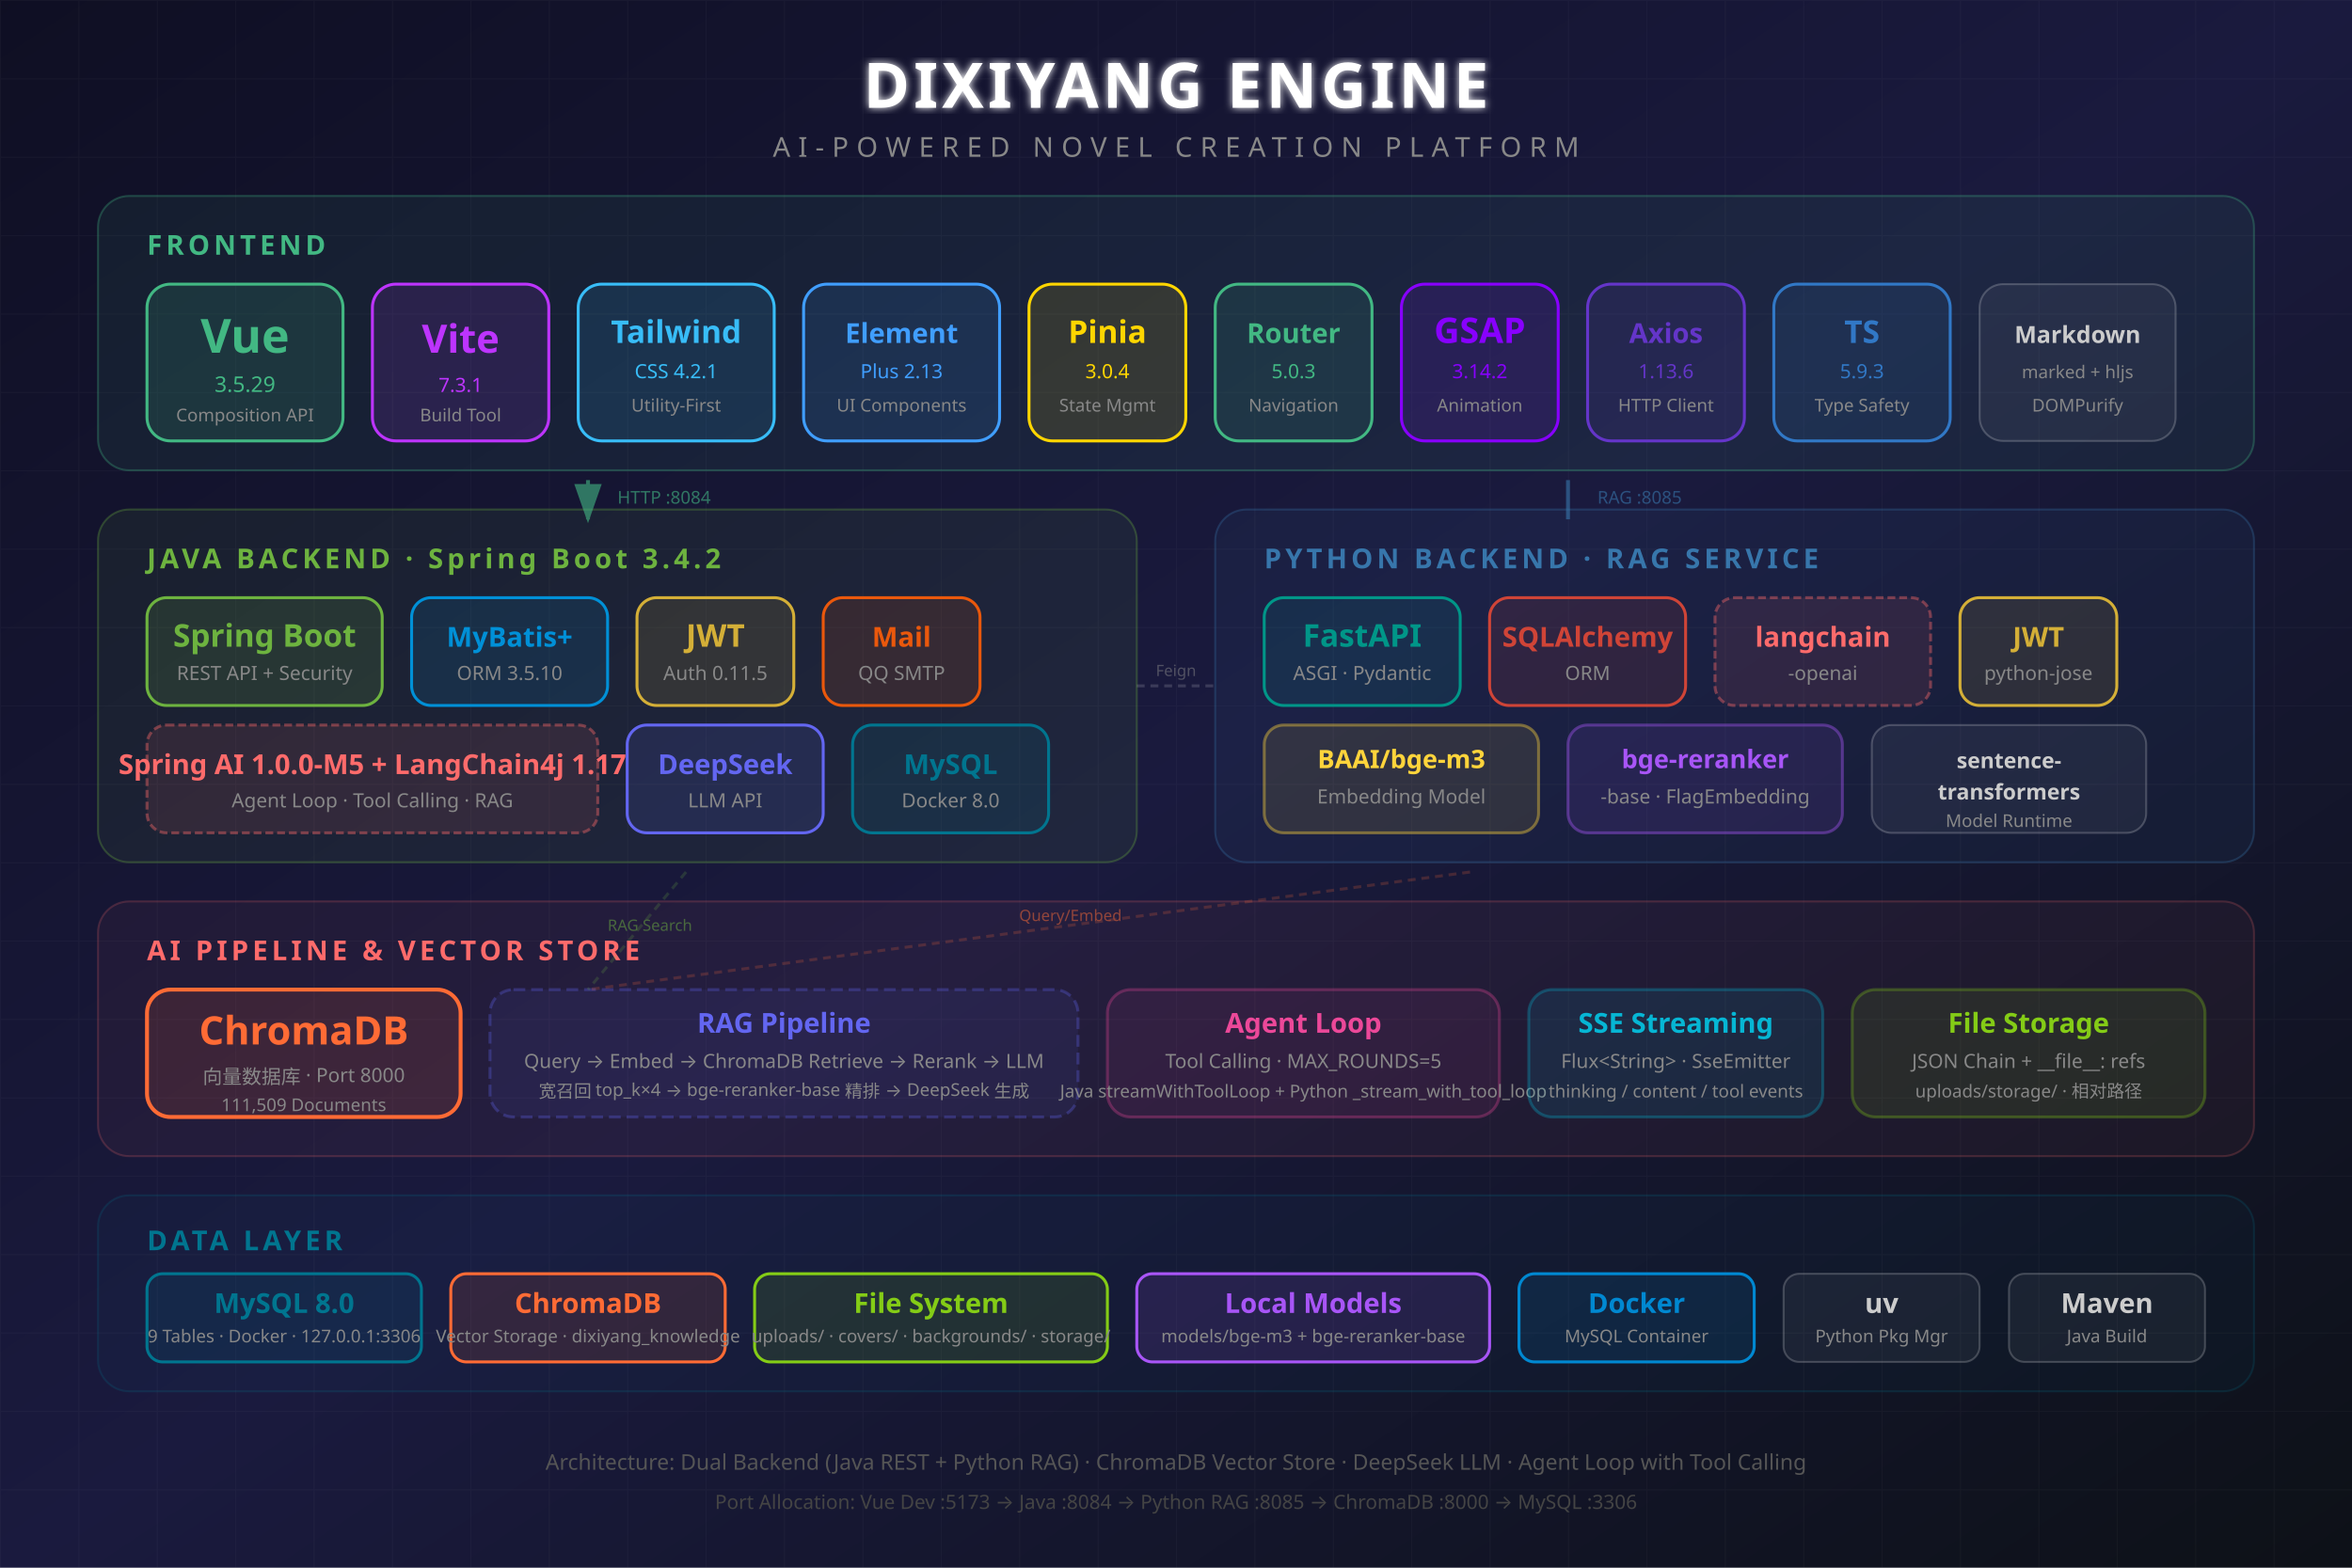
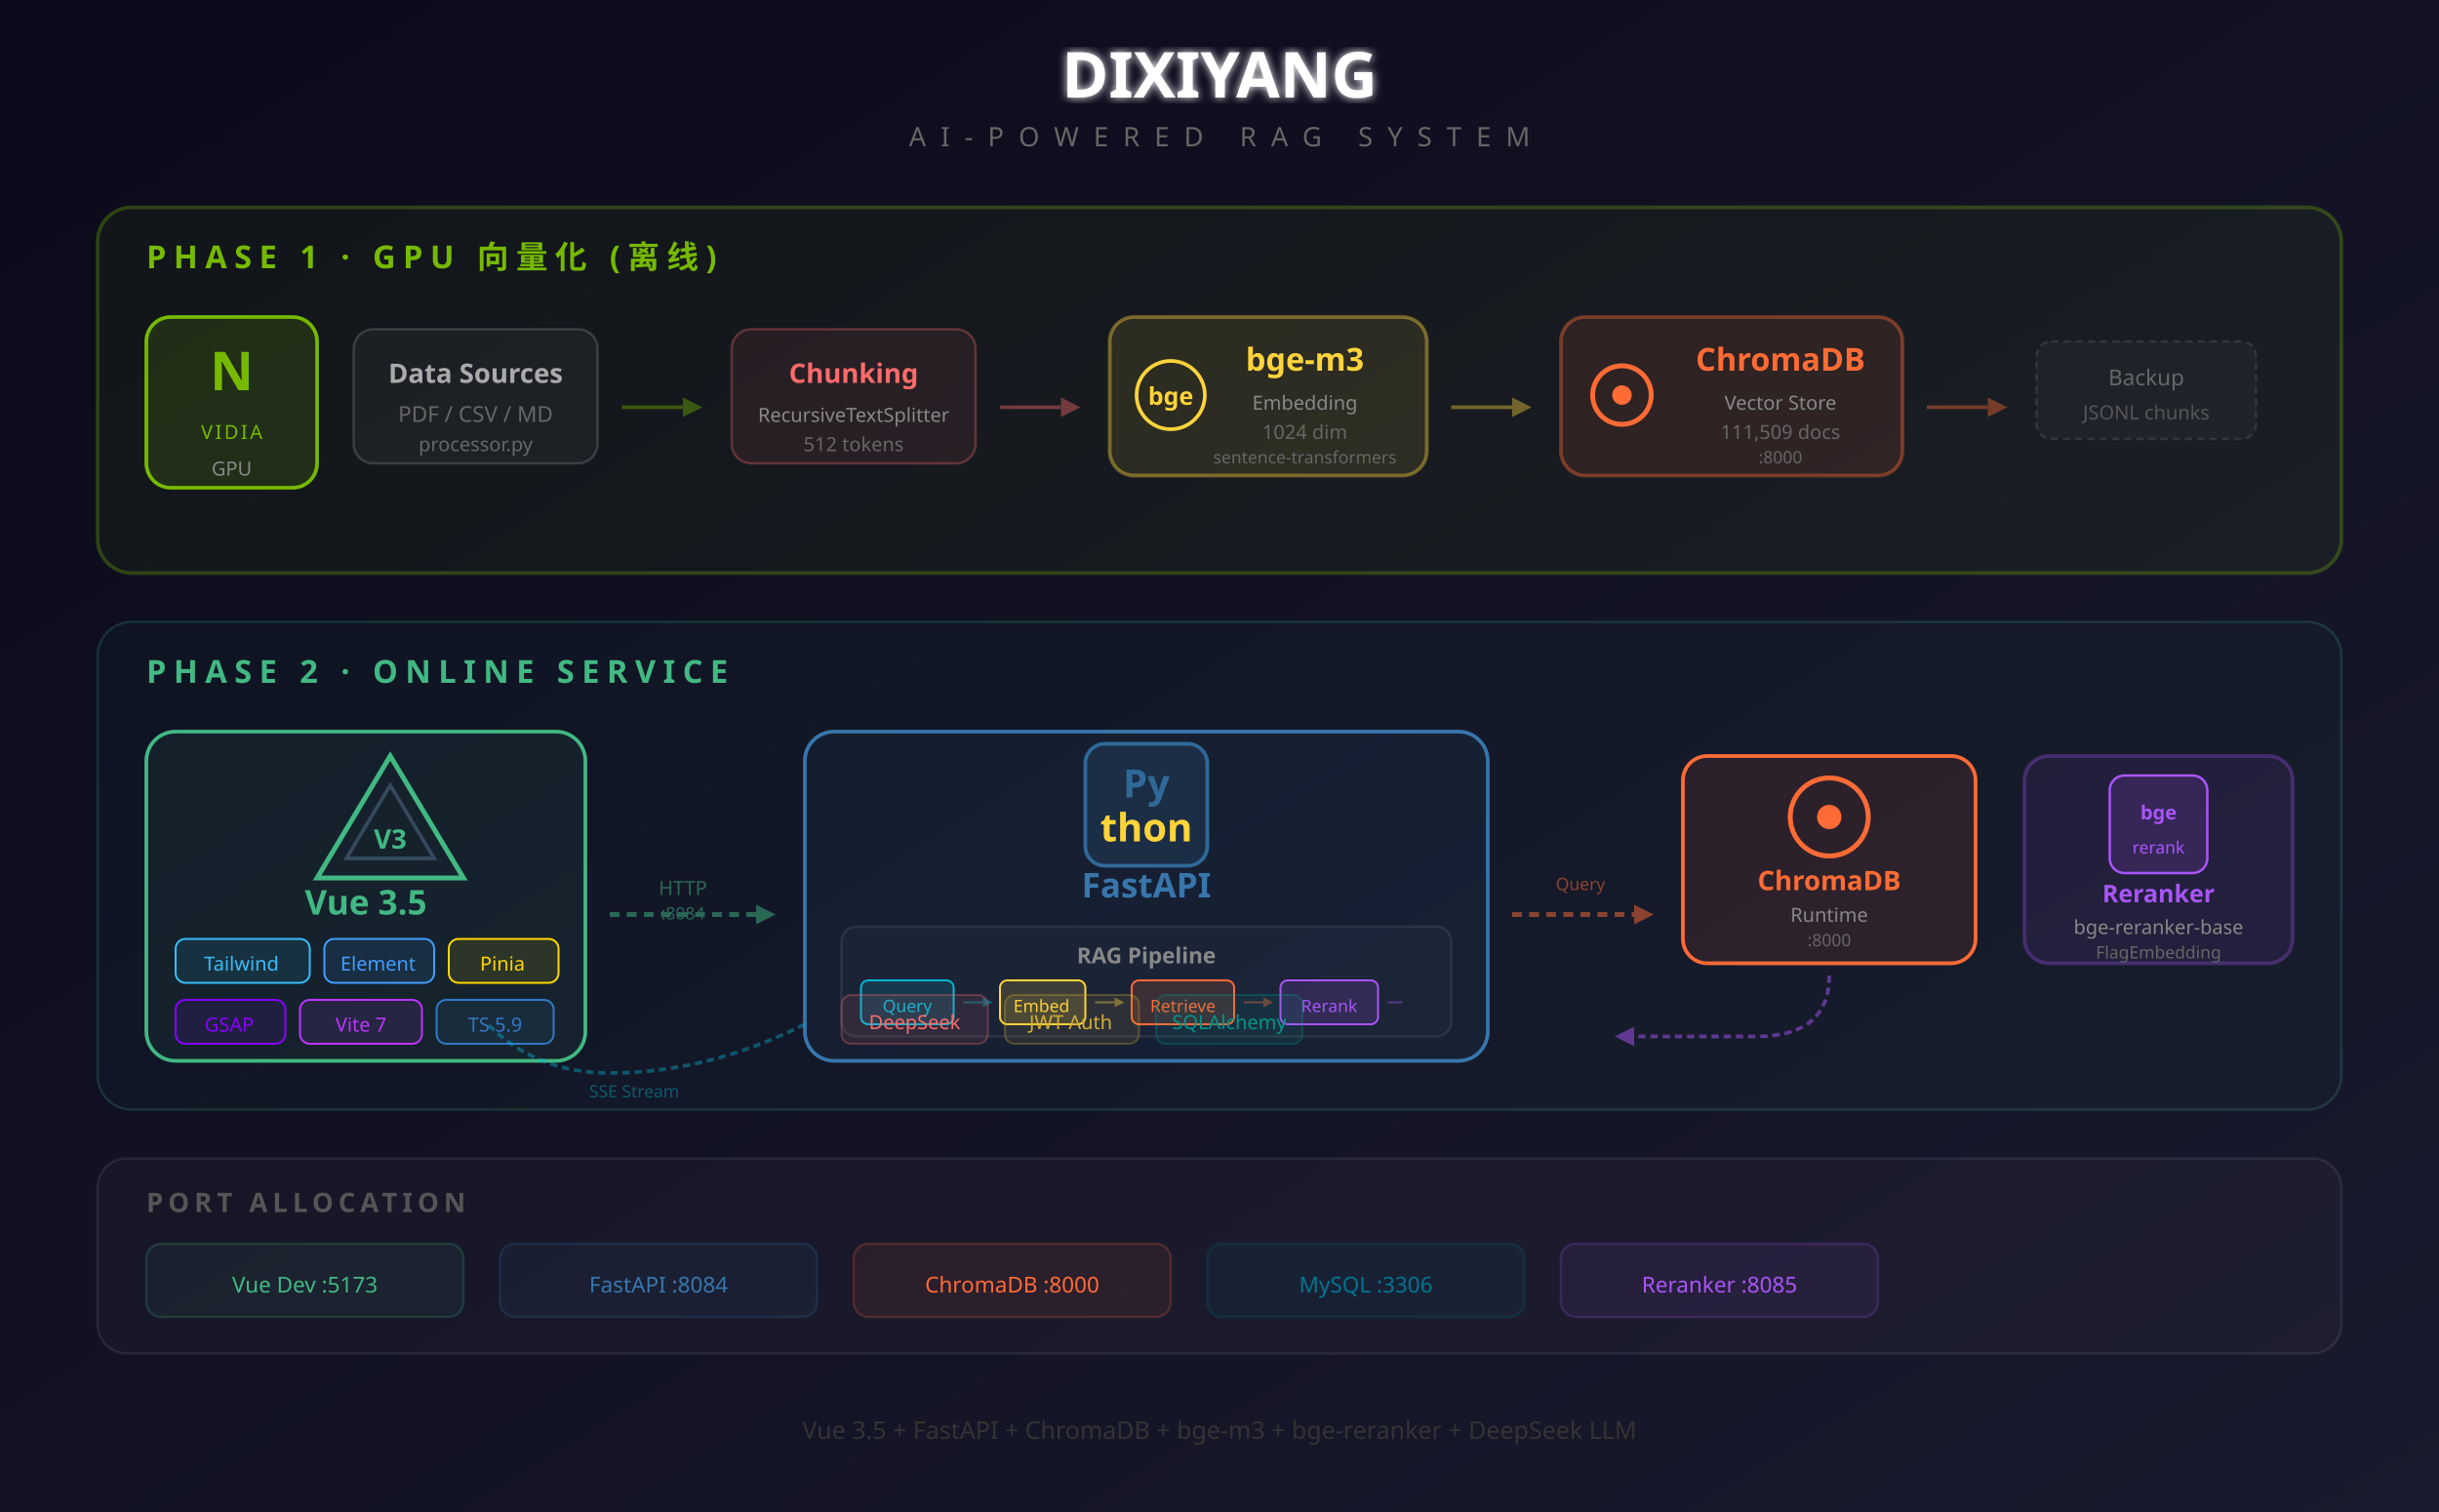
- <svg xmlns="http://www.w3.org/2000/svg" viewBox="0 0 1200 800" font-family="'Segoe UI', system-ui, -apple-system, sans-serif">
+ <svg xmlns="http://www.w3.org/2000/svg" viewBox="0 0 1000 620" font-family="'Segoe UI', system-ui, sans-serif">
  <defs>
-     <linearGradient id="bgGrad" x1="0%" y1="0%" x2="100%" y2="100%">
-       <stop offset="0%" style="stop-color:#0f0f23" />
-       <stop offset="50%" style="stop-color:#1a1a3e" />
-       <stop offset="100%" style="stop-color:#0d1117" />
-     </linearGradient>
-     <linearGradient id="vueGrad" x1="0%" y1="0%" x2="100%" y2="100%">
+     <linearGradient id="bg" x1="0%" y1="0%" x2="100%" y2="100%">
+       <stop offset="0%" style="stop-color:#0a0a1a" />
+       <stop offset="100%" style="stop-color:#1a1a2e" />
+     </linearGradient>
+     <linearGradient id="vueGrad" x1="0%" y1="0%" x2="0%" y2="100%">
      <stop offset="0%" style="stop-color:#42b883" />
      <stop offset="100%" style="stop-color:#35495e" />
    </linearGradient>
-     <linearGradient id="springGrad" x1="0%" y1="0%" x2="100%" y2="100%">
-       <stop offset="0%" style="stop-color:#6db33f" />
-       <stop offset="100%" style="stop-color:#5a9a2f" />
-     </linearGradient>
-     <linearGradient id="pythonGrad" x1="0%" y1="0%" x2="100%" y2="100%">
-       <stop offset="0%" style="stop-color:#3776ab" />
+     <linearGradient id="pyGrad" x1="0%" y1="0%" x2="100%" y2="0%">
+       <stop offset="0%" style="stop-color:#306998" />
      <stop offset="100%" style="stop-color:#ffd43b" />
    </linearGradient>
-     <linearGradient id="aiGrad" x1="0%" y1="0%" x2="100%" y2="100%">
-       <stop offset="0%" style="stop-color:#ff6b6b" />
-       <stop offset="100%" style="stop-color:#a855f7" />
-     </linearGradient>
-     <linearGradient id="dbGrad" x1="0%" y1="0%" x2="100%" y2="100%">
-       <stop offset="0%" style="stop-color:#00758f" />
-       <stop offset="100%" style="stop-color:#f29111" />
-     </linearGradient>
-     <linearGradient id="chromaGrad" x1="0%" y1="0%" x2="100%" y2="100%">
-       <stop offset="0%" style="stop-color:#ff6b35" />
-       <stop offset="100%" style="stop-color:#f7c948" />
+     <linearGradient id="cudaGrad" x1="0%" y1="0%" x2="100%" y2="0%">
+       <stop offset="0%" style="stop-color:#76b900" />
+       <stop offset="100%" style="stop-color:#5a8f00" />
    </linearGradient>
    <filter id="glow">
-       <feGaussianBlur stdDeviation="3" result="coloredBlur" />
+       <feGaussianBlur stdDeviation="2" result="blur" />
      <feMerge>
-         <feMergeNode in="coloredBlur" />
-         <feMergeNode in="SourceGraphic" />
-       </feMerge>
-     </filter>
-     <filter id="softGlow">
-       <feGaussianBlur stdDeviation="2" result="coloredBlur" />
-       <feMerge>
-         <feMergeNode in="coloredBlur" />
+         <feMergeNode in="blur" />
        <feMergeNode in="SourceGraphic" />
      </feMerge>
    </filter>
  </defs>
-   <rect width="1200" height="800" fill="url(#bgGrad)" />
-   <g opacity="0.03">
-     <pattern id="grid" width="40" height="40" patternUnits="userSpaceOnUse">
-       <path d="M 40 0 L 0 0 0 40" fill="none" stroke="white" stroke-width="1" />
-     </pattern>
-     <rect width="1200" height="800" fill="url(#grid)" />
+   <rect width="1000" height="620" fill="url(#bg)" />
+   <text x="500" y="40" text-anchor="middle" fill="white" font-size="26" font-weight="800" filter="url(#glow)">DIXIYANG</text>
+   <text x="500" y="60" text-anchor="middle" fill="#666" font-size="11" letter-spacing="6">AI-POWERED RAG SYSTEM</text>
+   <g transform="translate(40, 85)">
+     <rect x="0" y="0" width="920" height="150" rx="14" fill="rgba(118,185,0,0.06)" stroke="rgba(118,185,0,0.3)" stroke-width="1.5" />
+     <text x="20" y="25" fill="#76b900" font-size="13" font-weight="700" letter-spacing="3">PHASE 1 · GPU 向量化 (离线)</text>
+     <g transform="translate(20, 45)">
+       <rect width="70" height="70" rx="10" fill="rgba(118,185,0,0.15)" stroke="#76b900" stroke-width="1.5" />
+       <text x="35" y="30" text-anchor="middle" fill="#76b900" font-size="22" font-weight="900">N</text>
+       <text x="35" y="50" text-anchor="middle" fill="#76b900" font-size="8" letter-spacing="1">VIDIA</text>
+       <text x="35" y="65" text-anchor="middle" fill="#888" font-size="8">GPU</text>
+     </g>
+     <g transform="translate(105, 50)">
+       <rect width="100" height="55" rx="8" fill="rgba(255,255,255,0.04)" stroke="rgba(255,255,255,0.15)" stroke-width="1" />
+       <text x="50" y="22" text-anchor="middle" fill="#aaa" font-size="11" font-weight="600">Data Sources</text>
+       <text x="50" y="38" text-anchor="middle" fill="#666" font-size="9">PDF / CSV / MD</text>
+       <text x="50" y="50" text-anchor="middle" fill="#666" font-size="8">processor.py</text>
+     </g>
+     <g opacity="0.4">
+       <line x1="215" y1="82" x2="240" y2="82" stroke="#76b900" stroke-width="1.5" />
+       <polygon points="240,78 248,82 240,86" fill="#76b900" />
+     </g>
+     <g transform="translate(260, 50)">
+       <rect width="100" height="55" rx="8" fill="rgba(255,107,107,0.08)" stroke="rgba(255,107,107,0.3)" stroke-width="1" />
+       <text x="50" y="22" text-anchor="middle" fill="#ff6b6b" font-size="11" font-weight="600">Chunking</text>
+       <text x="50" y="38" text-anchor="middle" fill="#888" font-size="8">RecursiveTextSplitter</text>
+       <text x="50" y="50" text-anchor="middle" fill="#666" font-size="8">512 tokens</text>
+     </g>
+     <g opacity="0.4">
+       <line x1="370" y1="82" x2="395" y2="82" stroke="#ff6b6b" stroke-width="1.5" />
+       <polygon points="395,78 403,82 395,86" fill="#ff6b6b" />
+     </g>
+     <g transform="translate(415, 45)">
+       <rect width="130" height="65" rx="10" fill="rgba(255,212,59,0.1)" stroke="rgba(255,212,59,0.4)" stroke-width="1.5" />
+       <circle cx="25" cy="32" r="14" fill="none" stroke="#ffd43b" stroke-width="1.5" />
+       <text x="25" y="36" text-anchor="middle" fill="#ffd43b" font-size="10" font-weight="700">bge</text>
+       <text x="80" y="22" text-anchor="middle" fill="#ffd43b" font-size="13" font-weight="700">bge-m3</text>
+       <text x="80" y="38" text-anchor="middle" fill="#888" font-size="8">Embedding</text>
+       <text x="80" y="50" text-anchor="middle" fill="#666" font-size="8">1024 dim</text>
+       <text x="80" y="60" text-anchor="middle" fill="#666" font-size="7">sentence-transformers</text>
+     </g>
+     <g opacity="0.4">
+       <line x1="555" y1="82" x2="580" y2="82" stroke="#ffd43b" stroke-width="1.5" />
+       <polygon points="580,78 588,82 580,86" fill="#ffd43b" />
+     </g>
+     <g transform="translate(600, 45)">
+       <rect width="140" height="65" rx="10" fill="rgba(255,107,53,0.1)" stroke="rgba(255,107,53,0.4)" stroke-width="1.5" />
+       <circle cx="25" cy="32" r="12" fill="none" stroke="#ff6b35" stroke-width="2" />
+       <circle cx="25" cy="32" r="4" fill="#ff6b35" />
+       <text x="90" y="22" text-anchor="middle" fill="#ff6b35" font-size="13" font-weight="700">ChromaDB</text>
+       <text x="90" y="38" text-anchor="middle" fill="#888" font-size="8">Vector Store</text>
+       <text x="90" y="50" text-anchor="middle" fill="#666" font-size="8">111,509 docs</text>
+       <text x="90" y="60" text-anchor="middle" fill="#666" font-size="7">:8000</text>
+     </g>
+     <g opacity="0.4">
+       <line x1="750" y1="82" x2="775" y2="82" stroke="#ff6b35" stroke-width="1.5" />
+       <polygon points="775,78 783,82 775,86" fill="#ff6b35" />
+     </g>
+     <g transform="translate(795, 55)">
+       <rect width="90" height="40" rx="6" fill="rgba(255,255,255,0.03)" stroke="rgba(255,255,255,0.1)" stroke-width="1" stroke-dasharray="3,2" />
+       <text x="45" y="18" text-anchor="middle" fill="#666" font-size="9">Backup</text>
+       <text x="45" y="32" text-anchor="middle" fill="#555" font-size="8">JSONL chunks</text>
+     </g>
  </g>
-   <text x="600" y="55" text-anchor="middle" fill="white" font-size="32" font-weight="800" letter-spacing="2" filter="url(#softGlow)">
-     DIXIYANG ENGINE
+   <g transform="translate(40, 255)">
+     <rect x="0" y="0" width="920" height="200" rx="14" fill="rgba(66,184,131,0.04)" stroke="rgba(66,184,131,0.2)" stroke-width="1" />
+     <text x="20" y="25" fill="#42b883" font-size="13" font-weight="700" letter-spacing="3">PHASE 2 · ONLINE SERVICE</text>
+     <g transform="translate(20, 45)">
+       <rect width="180" height="135" rx="12" fill="rgba(66,184,131,0.08)" stroke="#42b883" stroke-width="1.5" />
+       <g transform="translate(70, 10)">
+         <polygon points="30,0 60,50 0,50" fill="none" stroke="#42b883" stroke-width="2" />
+         <polygon points="30,12 48,42 12,42" fill="none" stroke="#35495e" stroke-width="1.5" />
+         <text x="30" y="38" text-anchor="middle" fill="#42b883" font-size="11" font-weight="800">V3</text>
+       </g>
+       <text x="90" y="75" text-anchor="middle" fill="#42b883" font-size="14" font-weight="700">Vue 3.5</text>
+       <g transform="translate(12, 85)">
+         <rect width="55" height="18" rx="4" fill="rgba(56,189,248,0.1)" stroke="#38bdf8" stroke-width="0.8" />
+         <text x="27" y="13" text-anchor="middle" fill="#38bdf8" font-size="8">Tailwind</text>
+       </g>
+       <g transform="translate(73, 85)">
+         <rect width="45" height="18" rx="4" fill="rgba(64,158,255,0.1)" stroke="#409eff" stroke-width="0.8" />
+         <text x="22" y="13" text-anchor="middle" fill="#409eff" font-size="8">Element</text>
+       </g>
+       <g transform="translate(124, 85)">
+         <rect width="45" height="18" rx="4" fill="rgba(255,214,0,0.1)" stroke="#ffd600" stroke-width="0.8" />
+         <text x="22" y="13" text-anchor="middle" fill="#ffd600" font-size="8">Pinia</text>
+       </g>
+       <g transform="translate(12, 110)">
+         <rect width="45" height="18" rx="4" fill="rgba(136,0,255,0.1)" stroke="#8800ff" stroke-width="0.8" />
+         <text x="22" y="13" text-anchor="middle" fill="#8800ff" font-size="8">GSAP</text>
+       </g>
+       <g transform="translate(63, 110)">
+         <rect width="50" height="18" rx="4" fill="rgba(189,52,254,0.1)" stroke="#bd34fe" stroke-width="0.8" />
+         <text x="25" y="13" text-anchor="middle" fill="#bd34fe" font-size="8">Vite 7</text>
+       </g>
+       <g transform="translate(119, 110)">
+         <rect width="48" height="18" rx="4" fill="rgba(49,120,198,0.1)" stroke="#3178c6" stroke-width="0.8" />
+         <text x="24" y="13" text-anchor="middle" fill="#3178c6" font-size="8">TS 5.9</text>
+       </g>
+     </g>
+     <g opacity="0.5">
+       <path d="M 210 120 Q 250 120 270 120" stroke="#42b883" stroke-width="2" fill="none" stroke-dasharray="4,3" />
+       <polygon points="270,116 278,120 270,124" fill="#42b883" />
+       <text x="240" y="112" text-anchor="middle" fill="#42b883" font-size="8">HTTP</text>
+       <text x="240" y="122" text-anchor="middle" fill="#42b883" font-size="7">:8084</text>
+     </g>
+     <g transform="translate(290, 45)">
+       <rect width="280" height="135" rx="12" fill="rgba(55,118,171,0.08)" stroke="#3776ab" stroke-width="1.5" />
+       <g transform="translate(115, 5)">
+         <rect width="50" height="50" rx="8" fill="rgba(48,105,152,0.2)" stroke="#306998" stroke-width="1.5" />
+         <text x="25" y="22" text-anchor="middle" fill="#306998" font-size="16" font-weight="900">Py</text>
+         <text x="25" y="40" text-anchor="middle" fill="#ffd43b" font-size="16" font-weight="900">thon</text>
+       </g>
+       <text x="140" y="68" text-anchor="middle" fill="#3776ab" font-size="14" font-weight="700">FastAPI</text>
+       <g transform="translate(15, 80)">
+         <rect width="250" height="45" rx="6" fill="rgba(255,255,255,0.02)" stroke="rgba(255,255,255,0.08)" stroke-width="1" />
+         <text x="125" y="15" text-anchor="middle" fill="#888" font-size="9" font-weight="600">RAG Pipeline</text>
+         <g transform="translate(8, 22)">
+           <rect width="38" height="18" rx="3" fill="rgba(6,182,212,0.15)" stroke="#06b6d4" stroke-width="0.8" />
+           <text x="19" y="13" text-anchor="middle" fill="#06b6d4" font-size="7">Query</text>
+         </g>
+         <g opacity="0.4">
+           <line x1="50" y1="31" x2="58" y2="31" stroke="#06b6d4" stroke-width="0.8" />
+           <polygon points="58,29 62,31 58,33" fill="#06b6d4" />
+         </g>
+         <g transform="translate(65, 22)">
+           <rect width="35" height="18" rx="3" fill="rgba(255,212,59,0.15)" stroke="#ffd43b" stroke-width="0.8" />
+           <text x="17" y="13" text-anchor="middle" fill="#ffd43b" font-size="7">Embed</text>
+         </g>
+         <g opacity="0.4">
+           <line x1="104" y1="31" x2="112" y2="31" stroke="#ffd43b" stroke-width="0.8" />
+           <polygon points="112,29 116,31 112,33" fill="#ffd43b" />
+         </g>
+         <g transform="translate(119, 22)">
+           <rect width="42" height="18" rx="3" fill="rgba(255,107,53,0.15)" stroke="#ff6b35" stroke-width="0.8" />
+           <text x="21" y="13" text-anchor="middle" fill="#ff6b35" font-size="7">Retrieve</text>
+         </g>
+         <g opacity="0.4">
+           <line x1="165" y1="31" x2="173" y2="31" stroke="#ff6b35" stroke-width="0.8" />
+           <polygon points="173,29 177,31 173,33" fill="#ff6b35" />
+         </g>
+         <g transform="translate(180, 22)">
+           <rect width="40" height="18" rx="3" fill="rgba(168,85,247,0.15)" stroke="#a855f7" stroke-width="0.8" />
+           <text x="20" y="13" text-anchor="middle" fill="#a855f7" font-size="7">Rerank</text>
+         </g>
+         <g opacity="0.4">
+           <line x1="224" y1="31" x2="230" y2="31" stroke="#a855f7" stroke-width="0.8" />
+         </g>
+       </g>
+       <g transform="translate(15, 108)">
+         <rect width="60" height="20" rx="4" fill="rgba(255,107,107,0.1)" stroke="rgba(255,107,107,0.3)" stroke-width="0.8" />
+         <text x="30" y="14" text-anchor="middle" fill="#ff6b6b" font-size="8">DeepSeek</text>
+       </g>
+       <g transform="translate(82, 108)">
+         <rect width="55" height="20" rx="4" fill="rgba(212,175,55,0.1)" stroke="rgba(212,175,55,0.3)" stroke-width="0.8" />
+         <text x="27" y="14" text-anchor="middle" fill="#d4af37" font-size="8">JWT Auth</text>
+       </g>
+       <g transform="translate(144, 108)">
+         <rect width="60" height="20" rx="4" fill="rgba(0,150,136,0.1)" stroke="rgba(0,150,136,0.3)" stroke-width="0.8" />
+         <text x="30" y="14" text-anchor="middle" fill="#009688" font-size="8">SQLAlchemy</text>
+       </g>
+     </g>
+     <g opacity="0.5">
+       <path d="M 580 120 L 630 120" stroke="#ff6b35" stroke-width="2" fill="none" stroke-dasharray="4,3" />
+       <polygon points="630,116 638,120 630,124" fill="#ff6b35" />
+       <text x="608" y="110" text-anchor="middle" fill="#ff6b35" font-size="7">Query</text>
+     </g>
+     <g transform="translate(650, 55)">
+       <rect width="120" height="85" rx="10" fill="rgba(255,107,53,0.1)" stroke="#ff6b35" stroke-width="1.5" />
+       <circle cx="60" cy="25" r="16" fill="none" stroke="#ff6b35" stroke-width="2" />
+       <circle cx="60" cy="25" r="5" fill="#ff6b35" />
+       <text x="60" y="55" text-anchor="middle" fill="#ff6b35" font-size="11" font-weight="700">ChromaDB</text>
+       <text x="60" y="68" text-anchor="middle" fill="#888" font-size="8">Runtime</text>
+       <text x="60" y="78" text-anchor="middle" fill="#666" font-size="7">:8000</text>
+     </g>
+     <g opacity="0.5">
+       <path d="M 710 145 Q 710 170 680 170 L 630 170" stroke="#a855f7" stroke-width="1.5" fill="none" stroke-dasharray="3,2" />
+       <polygon points="630,166 622,170 630,174" fill="#a855f7" />
+     </g>
+     <g transform="translate(790, 55)">
+       <rect width="110" height="85" rx="10" fill="rgba(168,85,247,0.08)" stroke="rgba(168,85,247,0.3)" stroke-width="1.5" />
+       <g transform="translate(35, 8)">
+         <rect width="40" height="40" rx="6" fill="rgba(168,85,247,0.15)" stroke="#a855f7" stroke-width="1" />
+         <text x="20" y="18" text-anchor="middle" fill="#a855f7" font-size="8" font-weight="700">bge</text>
+         <text x="20" y="32" text-anchor="middle" fill="#a855f7" font-size="7">rerank</text>
+       </g>
+       <text x="55" y="60" text-anchor="middle" fill="#a855f7" font-size="10" font-weight="700">Reranker</text>
+       <text x="55" y="73" text-anchor="middle" fill="#888" font-size="8">bge-reranker-base</text>
+       <text x="55" y="83" text-anchor="middle" fill="#666" font-size="7">FlagEmbedding</text>
+     </g>
+     <g opacity="0.4">
+       <path d="M 290 165 Q 250 185 210 185 Q 180 185 160 165" stroke="#06b6d4" stroke-width="1.5" fill="none" stroke-dasharray="3,2" />
+       <text x="220" y="195" text-anchor="middle" fill="#06b6d4" font-size="7">SSE Stream</text>
+     </g>
+   </g>
+   <g transform="translate(40, 475)">
+     <rect x="0" y="0" width="920" height="80" rx="12" fill="rgba(255,255,255,0.02)" stroke="rgba(255,255,255,0.08)" stroke-width="1" />
+     <text x="20" y="22" fill="#555" font-size="11" font-weight="600" letter-spacing="2">PORT ALLOCATION</text>
+     <g transform="translate(20, 35)">
+       <rect width="130" height="30" rx="6" fill="rgba(66,184,131,0.08)" stroke="rgba(66,184,131,0.2)" stroke-width="1" />
+       <text x="65" y="20" text-anchor="middle" fill="#42b883" font-size="9">Vue Dev :5173</text>
+     </g>
+     <g transform="translate(165, 35)">
+       <rect width="130" height="30" rx="6" fill="rgba(55,118,171,0.08)" stroke="rgba(55,118,171,0.2)" stroke-width="1" />
+       <text x="65" y="20" text-anchor="middle" fill="#3776ab" font-size="9">FastAPI :8084</text>
+     </g>
+     <g transform="translate(310, 35)">
+       <rect width="130" height="30" rx="6" fill="rgba(255,107,53,0.08)" stroke="rgba(255,107,53,0.2)" stroke-width="1" />
+       <text x="65" y="20" text-anchor="middle" fill="#ff6b35" font-size="9">ChromaDB :8000</text>
+     </g>
+     <g transform="translate(455, 35)">
+       <rect width="130" height="30" rx="6" fill="rgba(0,117,143,0.08)" stroke="rgba(0,117,143,0.2)" stroke-width="1" />
+       <text x="65" y="20" text-anchor="middle" fill="#00758f" font-size="9">MySQL :3306</text>
+     </g>
+     <g transform="translate(600, 35)">
+       <rect width="130" height="30" rx="6" fill="rgba(168,85,247,0.08)" stroke="rgba(168,85,247,0.2)" stroke-width="1" />
+       <text x="65" y="20" text-anchor="middle" fill="#a855f7" font-size="9">Reranker :8085</text>
+     </g>
+   </g>
+   <text x="500" y="590" text-anchor="middle" fill="#333" font-size="10">
+     Vue 3.5 + FastAPI + ChromaDB + bge-m3 + bge-reranker + DeepSeek LLM
  </text>
-   <text x="600" y="80" text-anchor="middle" fill="#888" font-size="14" letter-spacing="4">
-     AI-POWERED NOVEL CREATION PLATFORM
-   </text>
-   <g transform="translate(50, 100)">
-     <rect x="0" y="0" width="1100" height="140" rx="16" fill="rgba(66,184,131,0.08)" stroke="rgba(66,184,131,0.3)" stroke-width="1" />
-     <text x="25" y="30" fill="#42b883" font-size="14" font-weight="700" letter-spacing="2">FRONTEND</text>
-     <g transform="translate(25, 45)">
-       <rect x="0" y="0" width="100" height="80" rx="12" fill="rgba(66,184,131,0.15)" stroke="#42b883" stroke-width="1.5" />
-       <text x="50" y="35" text-anchor="middle" fill="#42b883" font-size="24" font-weight="800">Vue</text>
-       <text x="50" y="55" text-anchor="middle" fill="#42b883" font-size="11">3.5.29</text>
-       <text x="50" y="70" text-anchor="middle" fill="#888" font-size="9">Composition API</text>
-     </g>
-     <g transform="translate(140, 45)">
-       <rect x="0" y="0" width="90" height="80" rx="12" fill="rgba(189,52,254,0.12)" stroke="#bd34fe" stroke-width="1.5" />
-       <text x="45" y="35" text-anchor="middle" fill="#bd34fe" font-size="20" font-weight="800">Vite</text>
-       <text x="45" y="55" text-anchor="middle" fill="#bd34fe" font-size="10">7.3.1</text>
-       <text x="45" y="70" text-anchor="middle" fill="#888" font-size="9">Build Tool</text>
-     </g>
-     <g transform="translate(245, 45)">
-       <rect x="0" y="0" width="100" height="80" rx="12" fill="rgba(56,189,248,0.12)" stroke="#38bdf8" stroke-width="1.5" />
-       <text x="50" y="30" text-anchor="middle" fill="#38bdf8" font-size="16" font-weight="700">Tailwind</text>
-       <text x="50" y="48" text-anchor="middle" fill="#38bdf8" font-size="10">CSS 4.2.1</text>
-       <text x="50" y="65" text-anchor="middle" fill="#888" font-size="9">Utility-First</text>
-     </g>
-     <g transform="translate(360, 45)">
-       <rect x="0" y="0" width="100" height="80" rx="12" fill="rgba(64,158,255,0.12)" stroke="#409eff" stroke-width="1.5" />
-       <text x="50" y="30" text-anchor="middle" fill="#409eff" font-size="14" font-weight="700">Element</text>
-       <text x="50" y="48" text-anchor="middle" fill="#409eff" font-size="10">Plus 2.13</text>
-       <text x="50" y="65" text-anchor="middle" fill="#888" font-size="9">UI Components</text>
-     </g>
-     <g transform="translate(475, 45)">
-       <rect x="0" y="0" width="80" height="80" rx="12" fill="rgba(255,214,0,0.12)" stroke="#ffd600" stroke-width="1.5" />
-       <text x="40" y="30" text-anchor="middle" fill="#ffd600" font-size="16" font-weight="700">Pinia</text>
-       <text x="40" y="48" text-anchor="middle" fill="#ffd600" font-size="10">3.0.4</text>
-       <text x="40" y="65" text-anchor="middle" fill="#888" font-size="9">State Mgmt</text>
-     </g>
-     <g transform="translate(570, 45)">
-       <rect x="0" y="0" width="80" height="80" rx="12" fill="rgba(66,184,131,0.12)" stroke="#42b883" stroke-width="1.5" />
-       <text x="40" y="30" text-anchor="middle" fill="#42b883" font-size="14" font-weight="700">Router</text>
-       <text x="40" y="48" text-anchor="middle" fill="#42b883" font-size="10">5.0.3</text>
-       <text x="40" y="65" text-anchor="middle" fill="#888" font-size="9">Navigation</text>
-     </g>
-     <g transform="translate(665, 45)">
-       <rect x="0" y="0" width="80" height="80" rx="12" fill="rgba(136,0,255,0.12)" stroke="#8800ff" stroke-width="1.5" />
-       <text x="40" y="30" text-anchor="middle" fill="#8800ff" font-size="18" font-weight="800">GSAP</text>
-       <text x="40" y="48" text-anchor="middle" fill="#8800ff" font-size="10">3.14.2</text>
-       <text x="40" y="65" text-anchor="middle" fill="#888" font-size="9">Animation</text>
-     </g>
-     <g transform="translate(760, 45)">
-       <rect x="0" y="0" width="80" height="80" rx="12" fill="rgba(100,53,202,0.12)" stroke="#6435c9" stroke-width="1.5" />
-       <text x="40" y="30" text-anchor="middle" fill="#6435c9" font-size="14" font-weight="700">Axios</text>
-       <text x="40" y="48" text-anchor="middle" fill="#6435c9" font-size="10">1.13.6</text>
-       <text x="40" y="65" text-anchor="middle" fill="#888" font-size="9">HTTP Client</text>
-     </g>
-     <g transform="translate(855, 45)">
-       <rect x="0" y="0" width="90" height="80" rx="12" fill="rgba(49,120,198,0.12)" stroke="#3178c6" stroke-width="1.5" />
-       <text x="45" y="30" text-anchor="middle" fill="#3178c6" font-size="16" font-weight="700">TS</text>
-       <text x="45" y="48" text-anchor="middle" fill="#3178c6" font-size="10">5.9.3</text>
-       <text x="45" y="65" text-anchor="middle" fill="#888" font-size="9">Type Safety</text>
-     </g>
-     <g transform="translate(960, 45)">
-       <rect x="0" y="0" width="100" height="80" rx="12" fill="rgba(255,255,255,0.05)" stroke="rgba(255,255,255,0.2)" stroke-width="1" />
-       <text x="50" y="30" text-anchor="middle" fill="#ccc" font-size="12" font-weight="600">Markdown</text>
-       <text x="50" y="48" text-anchor="middle" fill="#888" font-size="9">marked + hljs</text>
-       <text x="50" y="65" text-anchor="middle" fill="#888" font-size="9">DOMPurify</text>
-     </g>
-   </g>
-   <g transform="translate(50, 260)">
-     <rect x="0" y="0" width="530" height="180" rx="16" fill="rgba(109,179,63,0.08)" stroke="rgba(109,179,63,0.3)" stroke-width="1" />
-     <text x="25" y="30" fill="#6db33f" font-size="14" font-weight="700" letter-spacing="2">JAVA BACKEND · Spring Boot 3.4.2</text>
-     <g transform="translate(25, 45)">
-       <rect x="0" y="0" width="120" height="55" rx="10" fill="rgba(109,179,63,0.15)" stroke="#6db33f" stroke-width="1.5" />
-       <text x="60" y="25" text-anchor="middle" fill="#6db33f" font-size="16" font-weight="800">Spring Boot</text>
-       <text x="60" y="42" text-anchor="middle" fill="#888" font-size="10">REST API + Security</text>
-     </g>
-     <g transform="translate(160, 45)">
-       <rect x="0" y="0" width="100" height="55" rx="10" fill="rgba(0,144,215,0.12)" stroke="#0090d7" stroke-width="1.5" />
-       <text x="50" y="25" text-anchor="middle" fill="#0090d7" font-size="14" font-weight="700">MyBatis+</text>
-       <text x="50" y="42" text-anchor="middle" fill="#888" font-size="10">ORM 3.5.10</text>
-     </g>
-     <g transform="translate(275, 45)">
-       <rect x="0" y="0" width="80" height="55" rx="10" fill="rgba(212,175,55,0.12)" stroke="#d4af37" stroke-width="1.5" />
-       <text x="40" y="25" text-anchor="middle" fill="#d4af37" font-size="16" font-weight="700">JWT</text>
-       <text x="40" y="42" text-anchor="middle" fill="#888" font-size="10">Auth 0.11.5</text>
-     </g>
-     <g transform="translate(370, 45)">
-       <rect x="0" y="0" width="80" height="55" rx="10" fill="rgba(234,88,12,0.12)" stroke="#ea580c" stroke-width="1.5" />
-       <text x="40" y="25" text-anchor="middle" fill="#ea580c" font-size="14" font-weight="700">Mail</text>
-       <text x="40" y="42" text-anchor="middle" fill="#888" font-size="10">QQ SMTP</text>
-     </g>
-     <g transform="translate(25, 110)">
-       <rect x="0" y="0" width="230" height="55" rx="10" fill="rgba(255,107,107,0.1)" stroke="rgba(255,107,107,0.4)" stroke-width="1.5" stroke-dasharray="4,2" />
-       <text x="115" y="25" text-anchor="middle" fill="#ff6b6b" font-size="14" font-weight="700">Spring AI 1.0.0-M5 + LangChain4j 1.17</text>
-       <text x="115" y="42" text-anchor="middle" fill="#888" font-size="10">Agent Loop · Tool Calling · RAG</text>
-     </g>
-     <g transform="translate(270, 110)">
-       <rect x="0" y="0" width="100" height="55" rx="10" fill="rgba(99,102,241,0.12)" stroke="#6366f1" stroke-width="1.5" />
-       <text x="50" y="25" text-anchor="middle" fill="#6366f1" font-size="14" font-weight="700">DeepSeek</text>
-       <text x="50" y="42" text-anchor="middle" fill="#888" font-size="10">LLM API</text>
-     </g>
-     <g transform="translate(385, 110)">
-       <rect x="0" y="0" width="100" height="55" rx="10" fill="rgba(0,117,143,0.12)" stroke="#00758f" stroke-width="1.5" />
-       <text x="50" y="25" text-anchor="middle" fill="#00758f" font-size="14" font-weight="700">MySQL</text>
-       <text x="50" y="42" text-anchor="middle" fill="#888" font-size="10">Docker 8.0</text>
-     </g>
-   </g>
-   <g transform="translate(620, 260)">
-     <rect x="0" y="0" width="530" height="180" rx="16" fill="rgba(55,118,171,0.08)" stroke="rgba(55,118,171,0.3)" stroke-width="1" />
-     <text x="25" y="30" fill="#3776ab" font-size="14" font-weight="700" letter-spacing="2">PYTHON BACKEND · RAG SERVICE</text>
-     <g transform="translate(25, 45)">
-       <rect x="0" y="0" width="100" height="55" rx="10" fill="rgba(0,150,136,0.12)" stroke="#009688" stroke-width="1.5" />
-       <text x="50" y="25" text-anchor="middle" fill="#009688" font-size="16" font-weight="800">FastAPI</text>
-       <text x="50" y="42" text-anchor="middle" fill="#888" font-size="10">ASGI · Pydantic</text>
-     </g>
-     <g transform="translate(140, 45)">
-       <rect x="0" y="0" width="100" height="55" rx="10" fill="rgba(207,68,55,0.12)" stroke="#cf4437" stroke-width="1.5" />
-       <text x="50" y="25" text-anchor="middle" fill="#cf4437" font-size="14" font-weight="700">SQLAlchemy</text>
-       <text x="50" y="42" text-anchor="middle" fill="#888" font-size="10">ORM</text>
-     </g>
-     <g transform="translate(255, 45)">
-       <rect x="0" y="0" width="110" height="55" rx="10" fill="rgba(255,107,107,0.1)" stroke="rgba(255,107,107,0.4)" stroke-width="1.5" stroke-dasharray="4,2" />
-       <text x="55" y="25" text-anchor="middle" fill="#ff6b6b" font-size="14" font-weight="700">langchain</text>
-       <text x="55" y="42" text-anchor="middle" fill="#888" font-size="10">-openai</text>
-     </g>
-     <g transform="translate(380, 45)">
-       <rect x="0" y="0" width="80" height="55" rx="10" fill="rgba(212,175,55,0.12)" stroke="#d4af37" stroke-width="1.5" />
-       <text x="40" y="25" text-anchor="middle" fill="#d4af37" font-size="14" font-weight="700">JWT</text>
-       <text x="40" y="42" text-anchor="middle" fill="#888" font-size="10">python-jose</text>
-     </g>
-     <g transform="translate(25, 110)">
-       <rect x="0" y="0" width="140" height="55" rx="10" fill="rgba(255,212,59,0.1)" stroke="rgba(255,212,59,0.4)" stroke-width="1.5" />
-       <text x="70" y="22" text-anchor="middle" fill="#ffd43b" font-size="13" font-weight="700">BAAI/bge-m3</text>
-       <text x="70" y="40" text-anchor="middle" fill="#888" font-size="10">Embedding Model</text>
-     </g>
-     <g transform="translate(180, 110)">
-       <rect x="0" y="0" width="140" height="55" rx="10" fill="rgba(168,85,247,0.1)" stroke="rgba(168,85,247,0.4)" stroke-width="1.5" />
-       <text x="70" y="22" text-anchor="middle" fill="#a855f7" font-size="13" font-weight="700">bge-reranker</text>
-       <text x="70" y="40" text-anchor="middle" fill="#888" font-size="10">-base · FlagEmbedding</text>
-     </g>
-     <g transform="translate(335, 110)">
-       <rect x="0" y="0" width="140" height="55" rx="10" fill="rgba(255,255,255,0.05)" stroke="rgba(255,255,255,0.2)" stroke-width="1" />
-       <text x="70" y="22" text-anchor="middle" fill="#ccc" font-size="11" font-weight="600">sentence-</text>
-       <text x="70" y="38" text-anchor="middle" fill="#ccc" font-size="11" font-weight="600">transformers</text>
-       <text x="70" y="52" text-anchor="middle" fill="#888" font-size="9">Model Runtime</text>
-     </g>
-   </g>
-   <g transform="translate(50, 460)">
-     <rect x="0" y="0" width="1100" height="130" rx="16" fill="rgba(255,107,107,0.05)" stroke="rgba(255,107,107,0.2)" stroke-width="1" />
-     <text x="25" y="30" fill="#ff6b6b" font-size="14" font-weight="700" letter-spacing="2">AI PIPELINE &amp; VECTOR STORE</text>
-     <g transform="translate(25, 45)">
-       <rect x="0" y="0" width="160" height="65" rx="12" fill="rgba(255,107,53,0.12)" stroke="#ff6b35" stroke-width="2" />
-       <text x="80" y="28" text-anchor="middle" fill="#ff6b35" font-size="20" font-weight="800">ChromaDB</text>
-       <text x="80" y="48" text-anchor="middle" fill="#888" font-size="10">向量数据库 · Port 8000</text>
-       <text x="80" y="62" text-anchor="middle" fill="#888" font-size="9">111,509 Documents</text>
-     </g>
-     <g transform="translate(200, 45)">
-       <rect x="0" y="0" width="300" height="65" rx="12" fill="rgba(99,102,241,0.08)" stroke="rgba(99,102,241,0.3)" stroke-width="1.5" stroke-dasharray="6,3" />
-       <text x="150" y="22" text-anchor="middle" fill="#6366f1" font-size="14" font-weight="700">RAG Pipeline</text>
-       <text x="150" y="40" text-anchor="middle" fill="#888" font-size="10">Query → Embed → ChromaDB Retrieve → Rerank → LLM</text>
-       <text x="150" y="55" text-anchor="middle" fill="#888" font-size="9">宽召回 top_k×4 → bge-reranker-base 精排 → DeepSeek 生成</text>
-     </g>
-     <g transform="translate(515, 45)">
-       <rect x="0" y="0" width="200" height="65" rx="12" fill="rgba(236,72,153,0.08)" stroke="rgba(236,72,153,0.3)" stroke-width="1.5" />
-       <text x="100" y="22" text-anchor="middle" fill="#ec4899" font-size="14" font-weight="700">Agent Loop</text>
-       <text x="100" y="40" text-anchor="middle" fill="#888" font-size="10">Tool Calling · MAX_ROUNDS=5</text>
-       <text x="100" y="55" text-anchor="middle" fill="#888" font-size="9">Java streamWithToolLoop + Python _stream_with_tool_loop</text>
-     </g>
-     <g transform="translate(730, 45)">
-       <rect x="0" y="0" width="150" height="65" rx="12" fill="rgba(6,182,212,0.1)" stroke="rgba(6,182,212,0.3)" stroke-width="1.5" />
-       <text x="75" y="22" text-anchor="middle" fill="#06b6d4" font-size="14" font-weight="700">SSE Streaming</text>
-       <text x="75" y="40" text-anchor="middle" fill="#888" font-size="10">Flux&lt;String&gt; · SseEmitter</text>
-       <text x="75" y="55" text-anchor="middle" fill="#888" font-size="9">thinking / content / tool events</text>
-     </g>
-     <g transform="translate(895, 45)">
-       <rect x="0" y="0" width="180" height="65" rx="12" fill="rgba(132,204,22,0.1)" stroke="rgba(132,204,22,0.3)" stroke-width="1.5" />
-       <text x="90" y="22" text-anchor="middle" fill="#84cc16" font-size="14" font-weight="700">File Storage</text>
-       <text x="90" y="40" text-anchor="middle" fill="#888" font-size="10">JSON Chain + __file__: refs</text>
-       <text x="90" y="55" text-anchor="middle" fill="#888" font-size="9">uploads/storage/ · 相对路径</text>
-     </g>
-   </g>
-   <g transform="translate(50, 610)">
-     <rect x="0" y="0" width="1100" height="100" rx="16" fill="rgba(0,117,143,0.05)" stroke="rgba(0,117,143,0.2)" stroke-width="1" />
-     <text x="25" y="28" fill="#00758f" font-size="14" font-weight="700" letter-spacing="2">DATA LAYER</text>
-     <g transform="translate(25, 40)">
-       <rect x="0" y="0" width="140" height="45" rx="8" fill="rgba(0,117,143,0.12)" stroke="#00758f" stroke-width="1.5" />
-       <text x="70" y="20" text-anchor="middle" fill="#00758f" font-size="14" font-weight="700">MySQL 8.0</text>
-       <text x="70" y="35" text-anchor="middle" fill="#888" font-size="9">9 Tables · Docker · 127.0.0.1:3306</text>
-     </g>
-     <g transform="translate(180, 40)">
-       <rect x="0" y="0" width="140" height="45" rx="8" fill="rgba(255,107,53,0.12)" stroke="#ff6b35" stroke-width="1.5" />
-       <text x="70" y="20" text-anchor="middle" fill="#ff6b35" font-size="14" font-weight="700">ChromaDB</text>
-       <text x="70" y="35" text-anchor="middle" fill="#888" font-size="9">Vector Storage · dixiyang_knowledge</text>
-     </g>
-     <g transform="translate(335, 40)">
-       <rect x="0" y="0" width="180" height="45" rx="8" fill="rgba(132,204,22,0.12)" stroke="#84cc16" stroke-width="1.5" />
-       <text x="90" y="20" text-anchor="middle" fill="#84cc16" font-size="14" font-weight="700">File System</text>
-       <text x="90" y="35" text-anchor="middle" fill="#888" font-size="9">uploads/ · covers/ · backgrounds/ · storage/</text>
-     </g>
-     <g transform="translate(530, 40)">
-       <rect x="0" y="0" width="180" height="45" rx="8" fill="rgba(168,85,247,0.12)" stroke="#a855f7" stroke-width="1.5" />
-       <text x="90" y="20" text-anchor="middle" fill="#a855f7" font-size="14" font-weight="700">Local Models</text>
-       <text x="90" y="35" text-anchor="middle" fill="#888" font-size="9">models/bge-m3 + bge-reranker-base</text>
-     </g>
-     <g transform="translate(725, 40)">
-       <rect x="0" y="0" width="120" height="45" rx="8" fill="rgba(0,136,209,0.12)" stroke="#0088d1" stroke-width="1.5" />
-       <text x="60" y="20" text-anchor="middle" fill="#0088d1" font-size="14" font-weight="700">Docker</text>
-       <text x="60" y="35" text-anchor="middle" fill="#888" font-size="9">MySQL Container</text>
-     </g>
-     <g transform="translate(860, 40)">
-       <rect x="0" y="0" width="100" height="45" rx="8" fill="rgba(255,255,255,0.05)" stroke="rgba(255,255,255,0.2)" stroke-width="1" />
-       <text x="50" y="20" text-anchor="middle" fill="#ccc" font-size="14" font-weight="700">uv</text>
-       <text x="50" y="35" text-anchor="middle" fill="#888" font-size="9">Python Pkg Mgr</text>
-     </g>
-     <g transform="translate(975, 40)">
-       <rect x="0" y="0" width="100" height="45" rx="8" fill="rgba(255,255,255,0.05)" stroke="rgba(255,255,255,0.2)" stroke-width="1" />
-       <text x="50" y="20" text-anchor="middle" fill="#ccc" font-size="14" font-weight="700">Maven</text>
-       <text x="50" y="35" text-anchor="middle" fill="#888" font-size="9">Java Build</text>
-     </g>
-   </g>
-   <g opacity="0.6">
-     <line x1="300" y1="245" x2="300" y2="265" stroke="#42b883" stroke-width="2" marker-end="url(#arrowGreen)" />
-     <text x="315" y="257" fill="#42b883" font-size="9">HTTP :8084</text>
-   </g>
-   <g opacity="0.6">
-     <line x1="800" y1="245" x2="800" y2="265" stroke="#3776ab" stroke-width="2" />
-     <text x="815" y="257" fill="#3776ab" font-size="9">RAG :8085</text>
-   </g>
-   <g opacity="0.5">
-     <line x1="580" y1="350" x2="620" y2="350" stroke="rgba(255,255,255,0.3)" stroke-width="1.5" stroke-dasharray="4,3" />
-     <text x="600" y="345" text-anchor="middle" fill="#888" font-size="8">Feign</text>
-   </g>
-   <g opacity="0.5">
-     <line x1="750" y1="445" x2="300" y2="505" stroke="rgba(255,107,53,0.4)" stroke-width="1.5" stroke-dasharray="4,3" />
-     <text x="520" y="470" fill="#ff6b35" font-size="8">Query/Embed</text>
-   </g>
-   <g opacity="0.5">
-     <line x1="350" y1="445" x2="300" y2="505" stroke="rgba(109,179,63,0.4)" stroke-width="1.5" stroke-dasharray="4,3" />
-     <text x="310" y="475" fill="#6db33f" font-size="8">RAG Search</text>
-   </g>
-   <text x="600" y="750" text-anchor="middle" fill="#555" font-size="11">
-     Architecture: Dual Backend (Java REST + Python RAG) · ChromaDB Vector Store · DeepSeek LLM · Agent Loop with Tool Calling
-   </text>
-   <text x="600" y="770" text-anchor="middle" fill="#444" font-size="10">
-     Port Allocation: Vue Dev :5173 → Java :8084 → Python RAG :8085 → ChromaDB :8000 → MySQL :3306
-   </text>
-   <defs>
-     <marker id="arrowGreen" markerWidth="10" markerHeight="7" refX="9" refY="3.5" orient="auto">
-       <polygon points="0 0, 10 3.5, 0 7" fill="#42b883" />
-     </marker>
-   </defs>
</svg>
